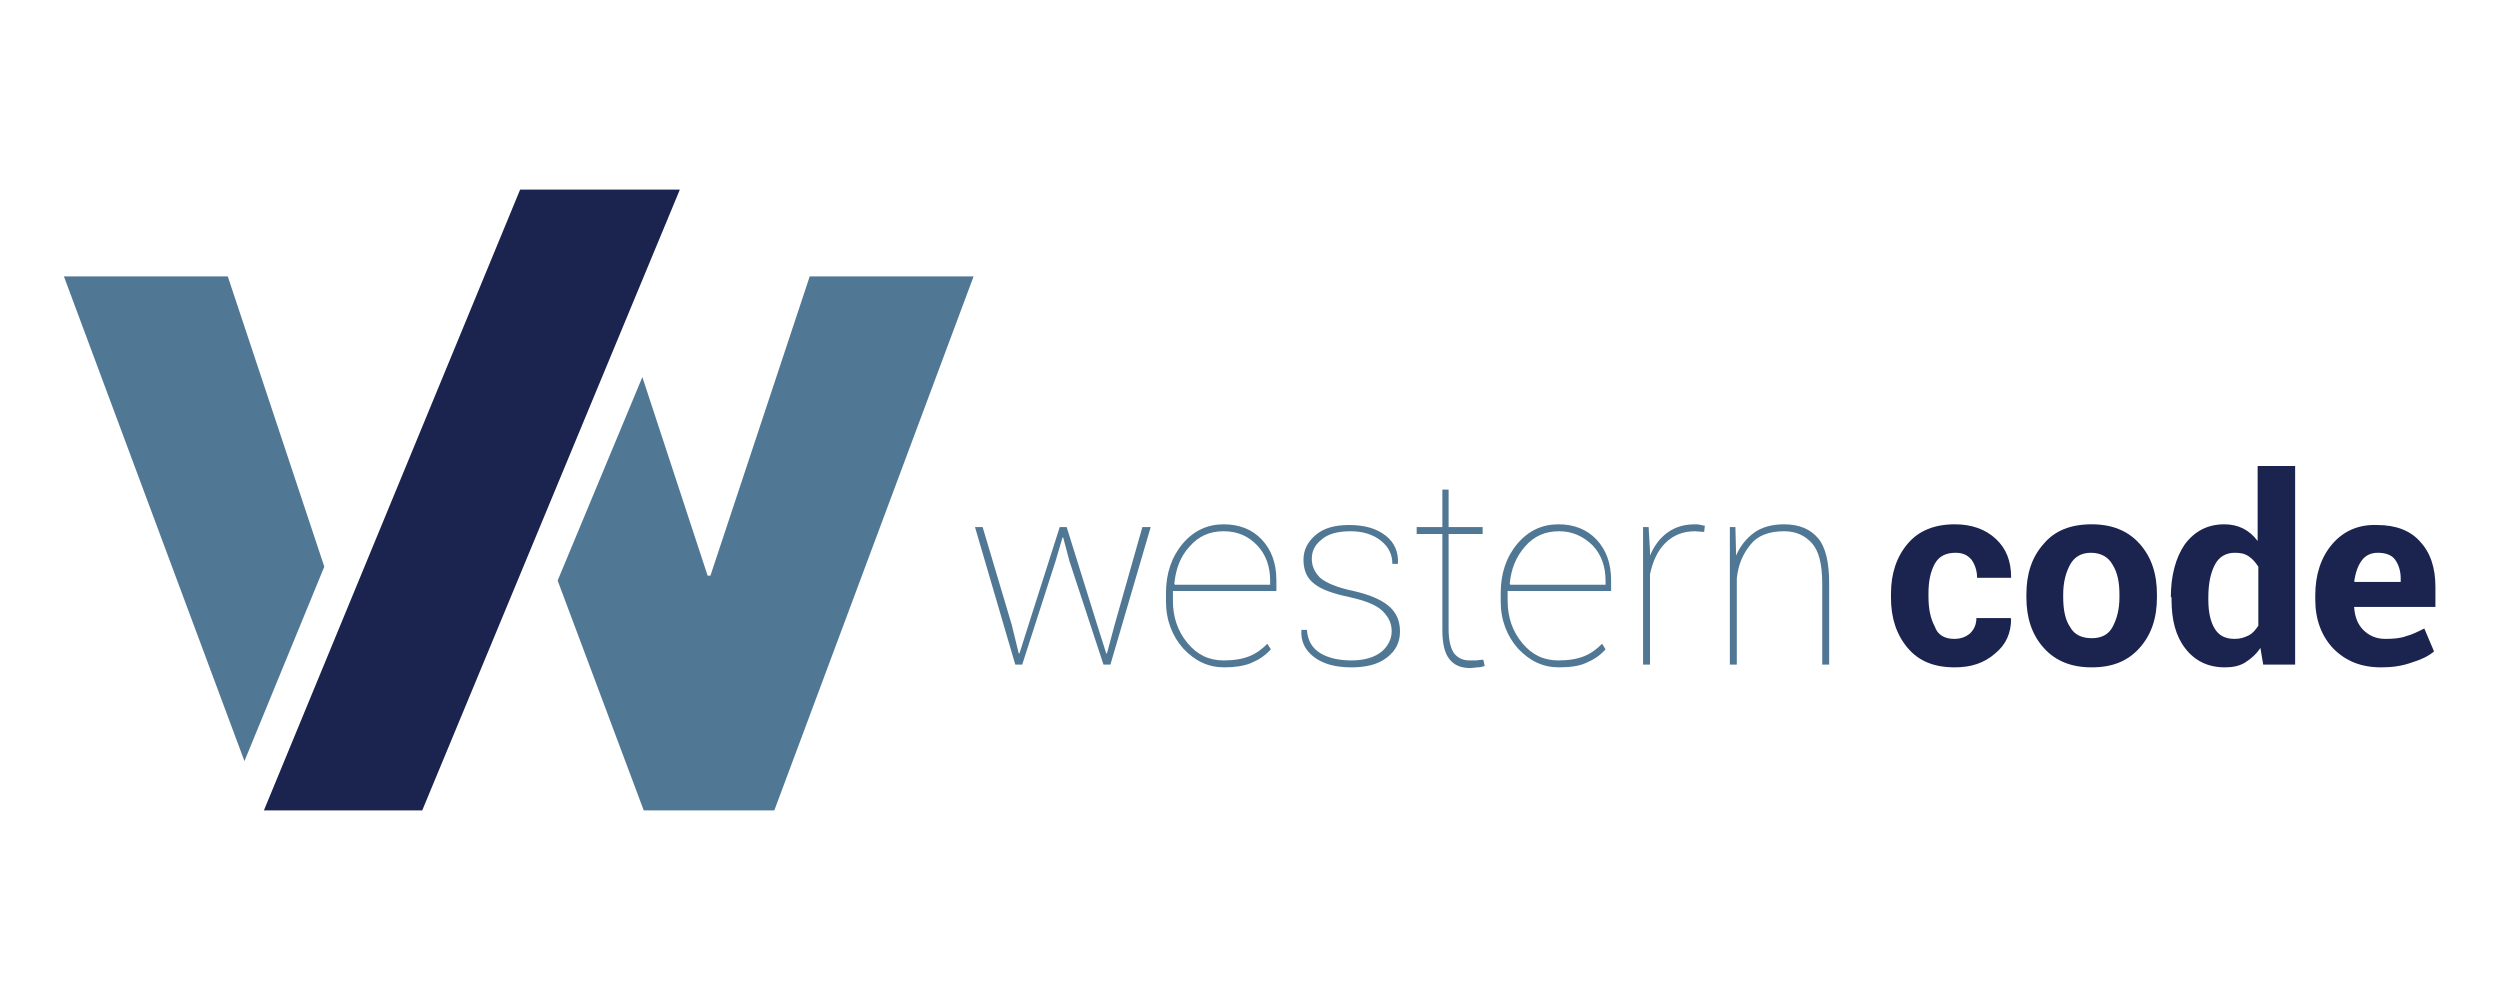
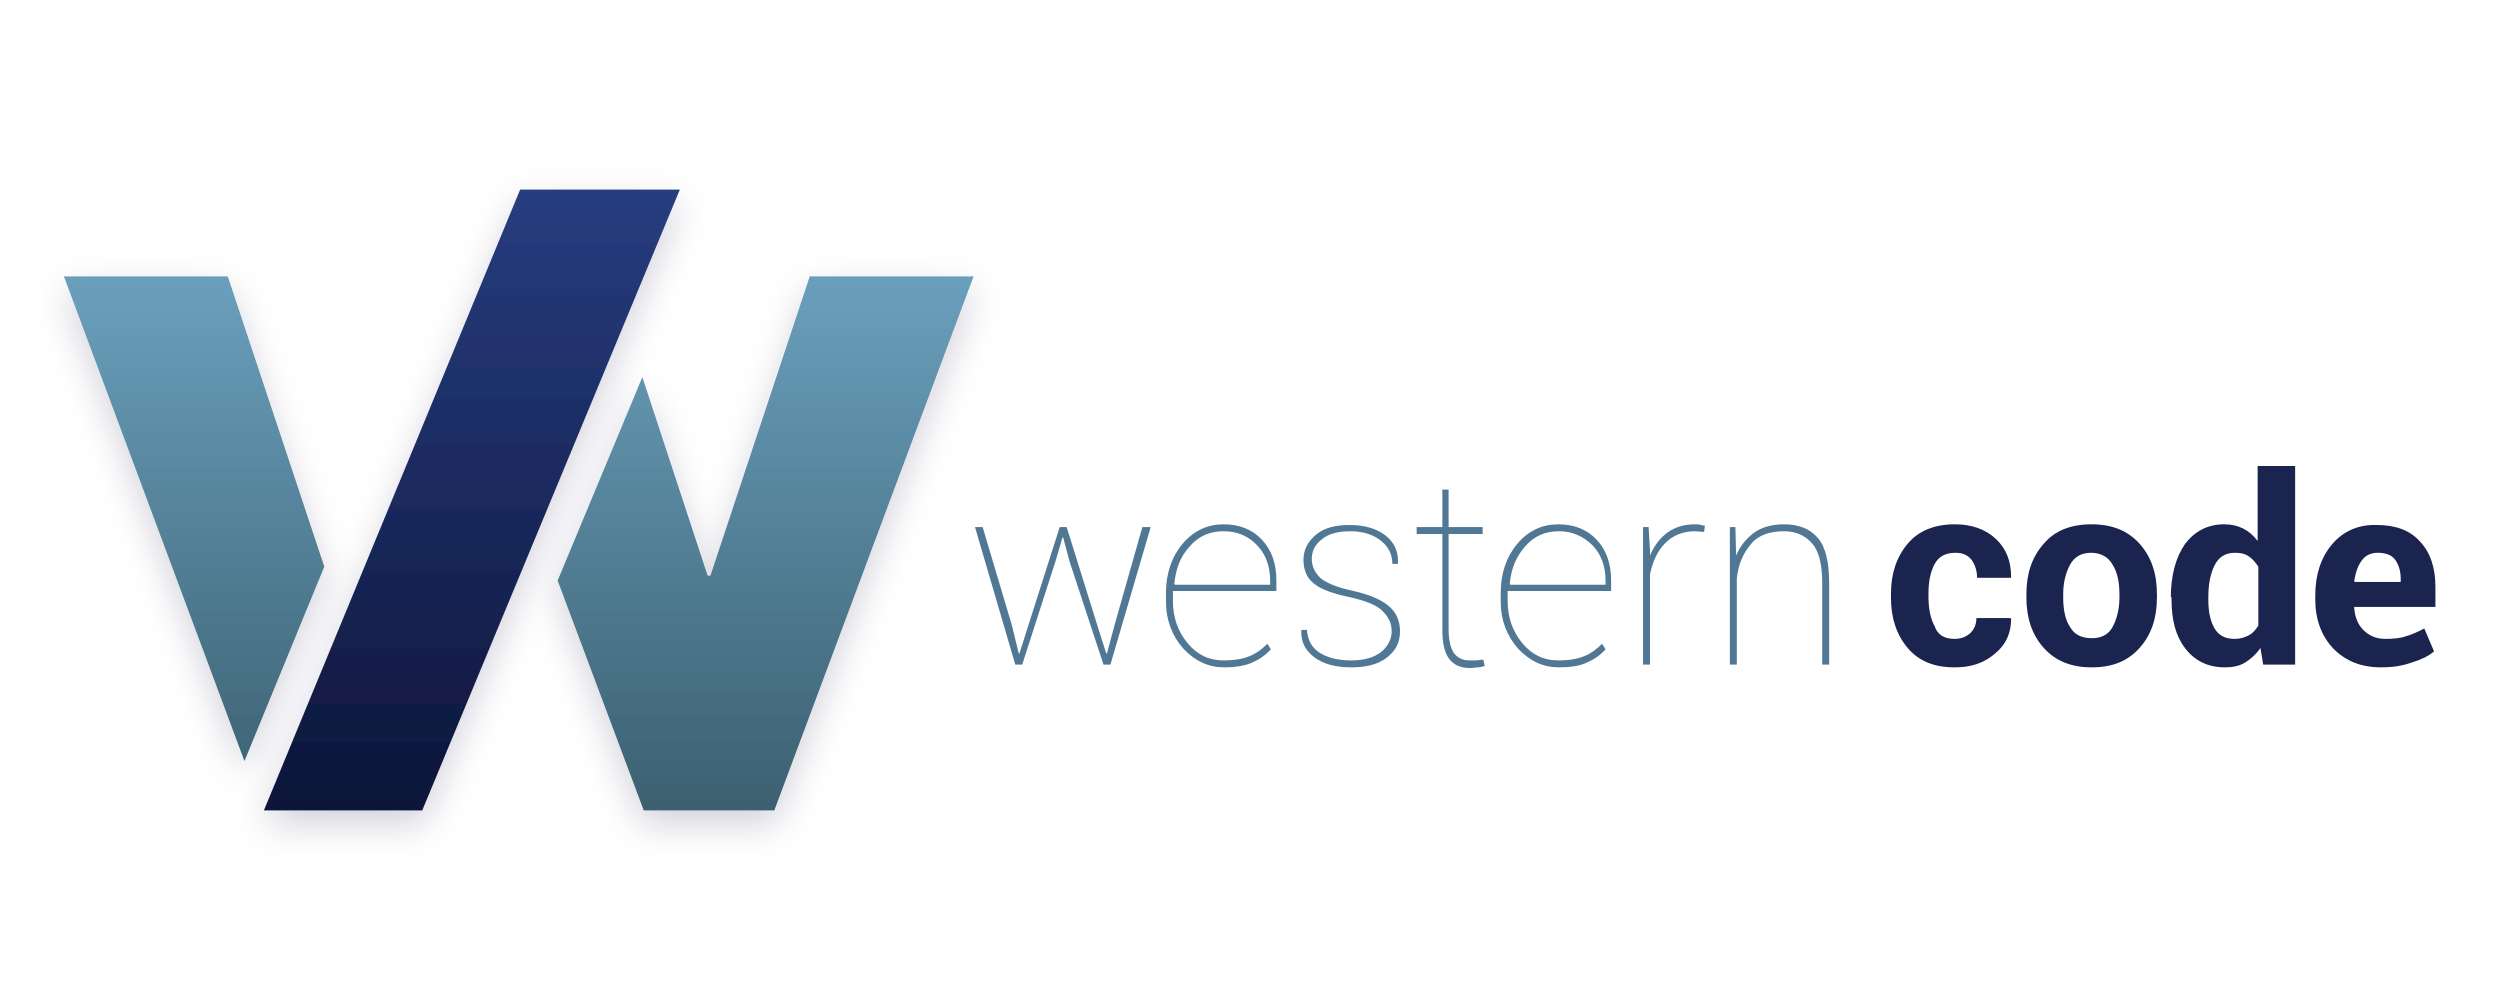
- <svg xmlns="http://www.w3.org/2000/svg" width="100%" height="100%" viewBox="0 0 360 144" version="1.1" xml:space="preserve" style="fill-rule:evenodd;clip-rule:evenodd;stroke-linejoin:round;stroke-miterlimit:1.414;">
+ <svg xmlns="http://www.w3.org/2000/svg" viewBox="0 0 360 144" shape-rendering="geometricPrecision">
+   <defs>
+     <linearGradient id="gBlue" x1="0" y1="27" x2="0" y2="117" gradientUnits="userSpaceOnUse">
+       <stop offset="0" stop-color="#72aac9" />
+       <stop offset="1" stop-color="#3b6070" />
+     </linearGradient>
+     <linearGradient id="gDark" x1="0" y1="27" x2="0" y2="117" gradientUnits="userSpaceOnUse">
+       <stop offset="0" stop-color="#273d80" />
+       <stop offset="1" stop-color="#0d1538" />
+     </linearGradient>
+     <filter id="iconShadow" x="-10%" y="-10%" width="125%" height="130%">
+       <feDropShadow dx="0" dy="2" stdDeviation="2.5" flood-color="#0d1538" flood-opacity="0.18" />
+     </filter>
+   </defs>
+   <style>
+     /* Flat fills for text (crisp and readable) */
+     .ta { fill: #507894; fill-rule: nonzero }
+     .tb { fill: #1a244f; fill-rule: nonzero }
+     /* Gradient fills for the icon mark */
+     .ia { fill: url(#gBlue); fill-rule: nonzero }
+     .ib { fill: url(#gDark); fill-rule: nonzero }
+   </style>
  <g>
-     <g>
-       <path d="M145.7,90l1,4.1l0.1,0l1.3,-4.1l4.5,-14.1l1,0l4.4,14.1l1.3,4.1l0.1,0l1.1,-4.1l4,-14.1l1.2,0l-5.8,19.8l-1,0l-4.9,-14.9l-0.9,-3.4l-0.1,0l-1,3.4l-4.8,14.9l-1,0l-5.8,-19.8l1.1,0l4.2,14.1Z" style="fill:#507894;fill-rule:nonzero;" />
-       <path d="M176.3,96.1c-2.3,0 -4.2,-0.9 -5.9,-2.7c-1.6,-1.8 -2.5,-4.1 -2.5,-6.8l0,-1.2c0,-2.8 0.8,-5.2 2.4,-7.1c1.6,-1.9 3.6,-2.8 5.9,-2.8c2.2,0 4.1,0.7 5.5,2.2c1.4,1.5 2.1,3.4 2.1,5.9l0,1.5l-14.9,0l0,1.4c0,2.4 0.7,4.4 2.1,6.1c1.4,1.7 3.1,2.5 5.2,2.5c1.5,0 2.7,-0.2 3.7,-0.6c1,-0.4 1.8,-1 2.6,-1.8l0.5,0.8c-0.8,0.9 -1.7,1.5 -2.9,2c-1,0.4 -2.3,0.6 -3.8,0.6Zm-0.1,-19.6c-2,0 -3.6,0.7 -4.9,2.2c-1.3,1.4 -2,3.2 -2.2,5.4l0.1,0.1l13.7,0l0,-0.6c0,-2 -0.6,-3.7 -1.8,-5c-1.3,-1.4 -2.9,-2.1 -4.9,-2.1Z" style="fill:#507894;fill-rule:nonzero;" />
-       <path d="M200.4,90.9c0,-1.1 -0.4,-2 -1.3,-2.9c-0.9,-0.9 -2.5,-1.5 -4.7,-2c-2.4,-0.5 -4.1,-1.1 -5.1,-1.9c-1.1,-0.8 -1.6,-2 -1.6,-3.5c0,-1.4 0.6,-2.6 1.8,-3.6c1.2,-1 2.8,-1.4 4.8,-1.4c2.2,0 3.9,0.5 5.2,1.5c1.3,1 1.9,2.4 1.8,4l0,0.1l-0.8,0c0,-1.3 -0.5,-2.4 -1.6,-3.3c-1.1,-0.9 -2.6,-1.4 -4.4,-1.4c-1.9,0 -3.3,0.4 -4.2,1.2c-1,0.8 -1.4,1.7 -1.4,2.8c0,1 0.4,1.9 1.2,2.7c0.8,0.7 2.4,1.4 4.8,1.9c2.2,0.5 3.9,1.2 5,2.1c1.1,0.9 1.7,2.1 1.7,3.7c0,1.6 -0.6,2.8 -1.9,3.8c-1.3,1 -3,1.4 -5.1,1.4c-2.3,0 -4.1,-0.5 -5.4,-1.5c-1.3,-1 -1.9,-2.3 -1.8,-3.8l0,-0.1l0.8,0c0.1,1.6 0.8,2.7 2,3.4c1.2,0.7 2.7,1 4.4,1c1.8,0 3.3,-0.4 4.4,-1.3c0.9,-0.8 1.4,-1.8 1.4,-2.9Z" style="fill:#507894;fill-rule:nonzero;" />
-       <path d="M208.6,70.5l0,5.4l4.9,0l0,1l-4.9,0l0,13.7c0,1.6 0.3,2.8 0.8,3.5c0.6,0.7 1.3,1 2.2,1c0.3,0 0.6,0 0.9,0c0.3,0 0.6,-0.1 1.1,-0.1l0.2,0.9c-0.3,0.1 -0.6,0.2 -1,0.2c-0.3,0 -0.7,0.1 -1.1,0.1c-1.3,0 -2.3,-0.4 -3,-1.3c-0.7,-0.9 -1,-2.3 -1,-4.2l0,-13.8l-3.7,0l0,-1l3.7,0l0,-5.4l0.9,0Z" style="fill:#507894;fill-rule:nonzero;" />
-       <path d="M224.5,96.1c-2.3,0 -4.2,-0.9 -5.9,-2.7c-1.6,-1.8 -2.5,-4.1 -2.5,-6.8l0,-1.2c0,-2.8 0.8,-5.2 2.4,-7.1c1.6,-1.9 3.6,-2.8 5.9,-2.8c2.2,0 4.1,0.7 5.5,2.2c1.4,1.5 2.1,3.4 2.1,5.9l0,1.5l-14.9,0l0,1.4c0,2.4 0.7,4.4 2.1,6.1c1.4,1.7 3.1,2.5 5.2,2.5c1.5,0 2.7,-0.2 3.7,-0.6c1,-0.4 1.8,-1 2.6,-1.8l0.5,0.8c-0.8,0.9 -1.7,1.5 -2.9,2c-0.9,0.4 -2.2,0.6 -3.8,0.6Zm0,-19.6c-2,0 -3.6,0.7 -4.9,2.2c-1.3,1.5 -2,3.2 -2.2,5.4l0.1,0.1l13.7,0l0,-0.6c0,-2 -0.6,-3.7 -1.8,-5c-1.4,-1.4 -3,-2.1 -4.9,-2.1Z" style="fill:#507894;fill-rule:nonzero;" />
-       <path d="M245.4,76.6l-1.3,-0.1c-1.8,0 -3.2,0.6 -4.3,1.7c-1.1,1.1 -1.8,2.6 -2.2,4.5l0,13l-1,0l0,-19.8l0.8,0l0.2,3.4l0,0.7c0.6,-1.4 1.4,-2.5 2.5,-3.3c1.1,-0.8 2.4,-1.2 4,-1.2c0.3,0 0.5,0 0.8,0.1c0.2,0 0.4,0.1 0.6,0.1l-0.1,0.9Z" style="fill:#507894;fill-rule:nonzero;" />
-       <path d="M249.9,75.9l0.1,4.1c0.6,-1.4 1.5,-2.5 2.6,-3.3c1.1,-0.8 2.6,-1.2 4.3,-1.2c2.2,0 3.8,0.7 4.9,2c1.1,1.3 1.6,3.5 1.6,6.5l0,11.7l-1,0l0,-11.7c0,-2.8 -0.5,-4.7 -1.5,-5.8c-1,-1.1 -2.3,-1.7 -4,-1.7c-2.1,0 -3.8,0.6 -4.8,1.9c-1.1,1.3 -1.8,2.9 -2,4.9l0,12.4l-1,0l0,-19.8l0.8,0Z" style="fill:#507894;fill-rule:nonzero;" />
-       <path d="M281.4,92c1,0 1.7,-0.3 2.3,-0.8c0.6,-0.6 0.9,-1.3 0.9,-2.2l4.9,0l0.1,0.1c0,2 -0.7,3.7 -2.3,5c-1.6,1.4 -3.5,2 -5.8,2c-3,0 -5.2,-0.9 -6.8,-2.8c-1.6,-1.9 -2.4,-4.3 -2.4,-7.2l0,-0.6c0,-2.9 0.8,-5.3 2.4,-7.2c1.6,-1.9 3.9,-2.8 6.8,-2.8c2.4,0 4.4,0.7 5.9,2.1c1.5,1.4 2.2,3.2 2.2,5.5l0,0.1l-4.9,0c0,-1 -0.3,-1.9 -0.8,-2.6c-0.6,-0.7 -1.3,-1 -2.3,-1c-1.4,0 -2.4,0.5 -3,1.6c-0.6,1.1 -0.9,2.5 -0.9,4.2l0,0.5c0,1.8 0.3,3.2 0.9,4.3c0.4,1.2 1.4,1.8 2.8,1.8Z" style="fill:#1a244f;fill-rule:nonzero;" />
-       <path d="M291.8,85.6c0,-3 0.8,-5.4 2.5,-7.3c1.6,-1.9 3.9,-2.8 6.9,-2.8c2.9,0 5.2,0.9 6.9,2.8c1.7,1.9 2.5,4.3 2.5,7.3l0,0.4c0,3 -0.8,5.4 -2.5,7.3c-1.7,1.9 -3.9,2.8 -6.9,2.8c-2.9,0 -5.2,-0.9 -6.9,-2.8c-1.7,-1.9 -2.5,-4.3 -2.5,-7.3l0,-0.4Zm5.3,0.4c0,1.8 0.3,3.3 1,4.3c0.6,1.1 1.7,1.6 3.1,1.6c1.4,0 2.4,-0.5 3,-1.6c0.6,-1.1 1,-2.5 1,-4.3l0,-0.4c0,-1.8 -0.3,-3.2 -1,-4.3c-0.6,-1.1 -1.7,-1.7 -3.1,-1.7c-1.4,0 -2.4,0.6 -3,1.7c-0.6,1.1 -1,2.5 -1,4.3l0,0.4Z" style="fill:#1a244f;fill-rule:nonzero;" />
-       <path d="M312.6,86c0,-3.1 0.7,-5.7 2,-7.6c1.4,-1.9 3.3,-2.9 5.7,-2.9c1,0 1.9,0.2 2.7,0.6c0.8,0.4 1.5,1 2.1,1.8l0,-10.8l5.4,0l0,28.6l-4.6,0l-0.4,-2.4c-0.6,0.9 -1.4,1.6 -2.2,2.1c-0.8,0.5 -1.8,0.7 -2.9,0.7c-2.4,0 -4.3,-0.9 -5.7,-2.7c-1.4,-1.8 -2,-4.1 -2,-7.1l0,-0.3l-0.1,0Zm5.4,0.4c0,1.7 0.3,3.1 0.9,4.1c0.6,1 1.5,1.5 2.9,1.5c0.8,0 1.4,-0.2 2,-0.5c0.6,-0.3 1,-0.8 1.4,-1.4l0,-8.5c-0.4,-0.6 -0.8,-1.1 -1.4,-1.5c-0.6,-0.4 -1.2,-0.5 -2,-0.5c-1.3,0 -2.3,0.6 -2.9,1.8c-0.6,1.2 -0.9,2.7 -0.9,4.6l0,0.4Z" style="fill:#1a244f;fill-rule:nonzero;" />
-       <path d="M342.9,96.1c-2.9,0 -5.1,-0.9 -6.9,-2.7c-1.7,-1.8 -2.6,-4.2 -2.6,-7l0,-0.7c0,-2.9 0.8,-5.4 2.4,-7.3c1.6,-1.9 3.8,-2.9 6.5,-2.8c2.7,0 4.8,0.8 6.2,2.4c1.5,1.6 2.2,3.8 2.2,6.5l0,2.9l-11.7,0l0,0.1c0.1,1.3 0.5,2.4 1.3,3.2c0.8,0.8 1.8,1.3 3.2,1.3c1.2,0 2.2,-0.1 3,-0.4c0.8,-0.2 1.6,-0.6 2.6,-1.1l1.4,3.3c-0.8,0.7 -1.9,1.2 -3.2,1.6c-1.4,0.5 -2.8,0.7 -4.4,0.7Zm-0.5,-16.5c-1,0 -1.8,0.4 -2.3,1.1c-0.6,0.8 -0.9,1.8 -1.1,3l0.1,0.1l6.6,0l0,-0.5c0,-1.1 -0.3,-2 -0.8,-2.7c-0.5,-0.7 -1.4,-1 -2.5,-1Z" style="fill:#1a244f;fill-rule:nonzero;" />
-     </g>
-     <g>
-       <path d="M46.7,81.6l-13.9,-41.8l-23.6,0l26,69.8l11.5,-28Z" style="fill:#507894;fill-rule:nonzero;" />
-       <path d="M116.6,39.8l-14.3,43.1l-0.4,0l-9.4,-28.6l-12.2,29.3l12.4,33.1l18.8,0l28.7,-76.9l-23.6,0Z" style="fill:#507894;fill-rule:nonzero;" />
-       <path d="M38,116.7l22.8,0l37.1,-89.4l-23,0l-36.9,89.4Z" style="fill:#1a244f;fill-rule:nonzero;" />
-     </g>
+     <path class="ta" d="M145.7 90l1 4.1h.1l1.3-4.1 4.5-14.1h1l4.4 14.1 1.3 4.1h.1l1.1-4.1 4-14.1h1.2l-5.8 19.8h-1l-4.9-14.9-.9-3.4h-.1l-1 3.4-4.8 14.9h-1l-5.8-19.8h1.1z" />
+     <path class="ta" d="M176.3 96.1c-2.3 0-4.2-.9-5.9-2.7-1.6-1.8-2.5-4.1-2.5-6.8v-1.2c0-2.8.8-5.2 2.4-7.1 1.6-1.9 3.6-2.8 5.9-2.8 2.2 0 4.1.7 5.5 2.2 1.4 1.5 2.1 3.4 2.1 5.9v1.5h-14.9v1.4c0 2.4.7 4.4 2.1 6.1 1.4 1.7 3.1 2.5 5.2 2.5 1.5 0 2.7-.2 3.7-.6 1-.4 1.8-1 2.6-1.8l.5.8c-.8.9-1.7 1.5-2.9 2-1 .4-2.3.6-3.8.6zm-.1-19.6c-2 0-3.6.7-4.9 2.2-1.3 1.4-2 3.2-2.2 5.4l.1.1h13.7v-.6c0-2-.6-3.7-1.8-5-1.3-1.4-2.9-2.1-4.9-2.1z" />
+     <path class="ta" d="M200.4 90.9c0-1.1-.4-2-1.3-2.9-.9-.9-2.5-1.5-4.7-2-2.4-.5-4.1-1.1-5.1-1.9-1.1-.8-1.6-2-1.6-3.5 0-1.4.6-2.6 1.8-3.6 1.2-1 2.8-1.4 4.8-1.4 2.2 0 3.9.5 5.2 1.5 1.3 1 1.9 2.4 1.8 4v.1h-.8c0-1.3-.5-2.4-1.6-3.3-1.1-.9-2.6-1.4-4.4-1.4-1.9 0-3.3.4-4.2 1.2-1 .8-1.4 1.7-1.4 2.8 0 1 .4 1.9 1.2 2.7.8.7 2.4 1.4 4.8 1.9 2.2.5 3.9 1.2 5 2.1 1.1.9 1.7 2.1 1.7 3.7 0 1.6-.6 2.8-1.9 3.8-1.3 1-3 1.4-5.1 1.4-2.3 0-4.1-.5-5.4-1.5-1.3-1-1.9-2.3-1.8-3.8v-.1h.8c.1 1.6.8 2.7 2 3.4 1.2.7 2.7 1 4.4 1 1.8 0 3.3-.4 4.4-1.3.9-.8 1.4-1.8 1.4-2.9z" />
+     <path class="ta" d="M208.6 70.5v5.4h4.9v1h-4.9v13.7c0 1.6.3 2.8.8 3.5.6.7 1.3 1 2.2 1 .3 0 .6 0 .9 0 .3 0 .6-.1 1.1-.1l.2.9c-.3.1-.6.2-1 .2-.3 0-.7.1-1.1.1-1.3 0-2.3-.4-3-1.3-.7-.9-1-2.3-1-4.2v-13.8h-3.7v-1h3.7v-5.4z" />
+     <path class="ta" d="M224.5 96.1c-2.3 0-4.2-.9-5.9-2.7-1.6-1.8-2.5-4.1-2.5-6.8v-1.2c0-2.8.8-5.2 2.4-7.1 1.6-1.9 3.6-2.8 5.9-2.8 2.2 0 4.1.7 5.5 2.2 1.4 1.5 2.1 3.4 2.1 5.9v1.5h-14.9v1.4c0 2.4.7 4.4 2.1 6.1 1.4 1.7 3.1 2.5 5.2 2.5 1.5 0 2.7-.2 3.7-.6 1-.4 1.8-1 2.6-1.8l.5.8c-.8.9-1.7 1.5-2.9 2-.9.4-2.2.6-3.8.6zm0-19.6c-2 0-3.6.7-4.9 2.2-1.3 1.5-2 3.2-2.2 5.4l.1.1h13.7v-.6c0-2-.6-3.7-1.8-5-1.4-1.4-3-2.1-4.9-2.1z" />
+     <path class="ta" d="M245.4 76.6l-1.3-.1c-1.8 0-3.2.6-4.3 1.7-1.1 1.1-1.8 2.6-2.2 4.5v13h-1v-19.8h.8l.2 3.4v.7c.6-1.4 1.4-2.5 2.5-3.3 1.1-.8 2.4-1.2 4-1.2.3 0 .5 0 .8.1.2 0 .4.1.6.1z" />
+     <path class="ta" d="M249.9 75.9l.1 4.1c.6-1.4 1.5-2.5 2.6-3.3 1.1-.8 2.6-1.2 4.3-1.2 2.2 0 3.8.7 4.9 2 1.1 1.3 1.6 3.5 1.6 6.5v11.7h-1v-11.7c0-2.8-.5-4.7-1.5-5.8-1-1.1-2.3-1.7-4-1.7-2.1 0-3.8.6-4.8 1.9-1.1 1.3-1.8 2.9-2 4.9v12.4h-1v-19.8z" />
+   </g>
+   <g>
+     <path class="tb" d="M281.4 92c1 0 1.7-.3 2.3-.8.6-.6.9-1.3.9-2.2h4.9l.1.1c0 2-.7 3.7-2.3 5-1.6 1.4-3.5 2-5.8 2-3 0-5.2-.9-6.8-2.8-1.6-1.9-2.4-4.3-2.4-7.2v-.6c0-2.9.8-5.3 2.4-7.2 1.6-1.9 3.9-2.8 6.8-2.8 2.4 0 4.4.7 5.9 2.1 1.5 1.4 2.2 3.2 2.2 5.5v.1h-4.9c0-1-.3-1.9-.8-2.6-.6-.7-1.3-1-2.3-1-1.4 0-2.4.5-3 1.6-.6 1.1-.9 2.5-.9 4.2v.5c0 1.8.3 3.2.9 4.3.4 1.2 1.4 1.8 2.8 1.8z" />
+     <path class="tb" d="M291.8 85.6c0-3 .8-5.4 2.5-7.3 1.6-1.9 3.9-2.8 6.9-2.8 2.9 0 5.2.9 6.9 2.8 1.7 1.9 2.5 4.3 2.5 7.3v.4c0 3-.8 5.4-2.5 7.3-1.7 1.9-3.9 2.8-6.9 2.8-2.9 0-5.2-.9-6.9-2.8-1.7-1.9-2.5-4.3-2.5-7.3zm5.3.4c0 1.8.3 3.3 1 4.3.6 1.1 1.7 1.6 3.1 1.6 1.4 0 2.4-.5 3-1.6.6-1.1 1-2.5 1-4.3v-.4c0-1.8-.3-3.2-1-4.3-.6-1.1-1.7-1.7-3.1-1.7-1.4 0-2.4.6-3 1.7-.6 1.1-1 2.5-1 4.3z" />
+     <path class="tb" d="M312.6 86c0-3.1.7-5.7 2-7.6 1.4-1.9 3.3-2.9 5.7-2.9 1 0 1.9.2 2.7.6.8.4 1.5 1 2.1 1.8v-10.8h5.4v28.6h-4.6l-.4-2.4c-.6.9-1.4 1.6-2.2 2.1-.8.5-1.8.7-2.9.7-2.4 0-4.3-.9-5.7-2.7-1.4-1.8-2-4.1-2-7.1v-.3zm5.4.4c0 1.7.3 3.1.9 4.1.6 1 1.5 1.5 2.9 1.5.8 0 1.4-.2 2-.5.6-.3 1-.8 1.4-1.4v-8.5c-.4-.6-.8-1.1-1.4-1.5-.6-.4-1.2-.5-2-.5-1.3 0-2.3.6-2.9 1.8-.6 1.2-.9 2.7-.9 4.6z" />
+     <path class="tb" d="M342.9 96.1c-2.9 0-5.1-.9-6.9-2.7-1.7-1.8-2.6-4.2-2.6-7v-.7c0-2.9.8-5.4 2.4-7.3 1.6-1.9 3.8-2.9 6.5-2.8 2.7 0 4.8.8 6.2 2.4 1.5 1.6 2.2 3.8 2.2 6.5v2.9h-11.7v.1c.1 1.3.5 2.4 1.3 3.2.8.8 1.8 1.3 3.2 1.3 1.2 0 2.2-.1 3-.4.8-.2 1.6-.6 2.6-1.1l1.4 3.3c-.8.7-1.9 1.2-3.2 1.6-1.4.5-2.8.7-4.4.7zm-.5-16.5c-1 0-1.8.4-2.3 1.1-.6.8-.9 1.8-1.1 3l.1.1h6.6v-.5c0-1.1-.3-2-.8-2.7-.5-.7-1.4-1-2.5-1z" />
+   </g>
+   <g filter="url(#iconShadow)">
+     <path class="ia" d="M46.7 81.6L32.8 39.8H9.2l26 69.8z" />
+     <path class="ia" d="M116.6 39.8l-14.3 43.1h-.4l-9.4-28.6-12.2 29.3 12.4 33.1h18.8l28.7-76.9z" />
+     <path class="ib" d="M38 116.7h22.8l37.1-89.4H74.9z" />
  </g>
</svg>
